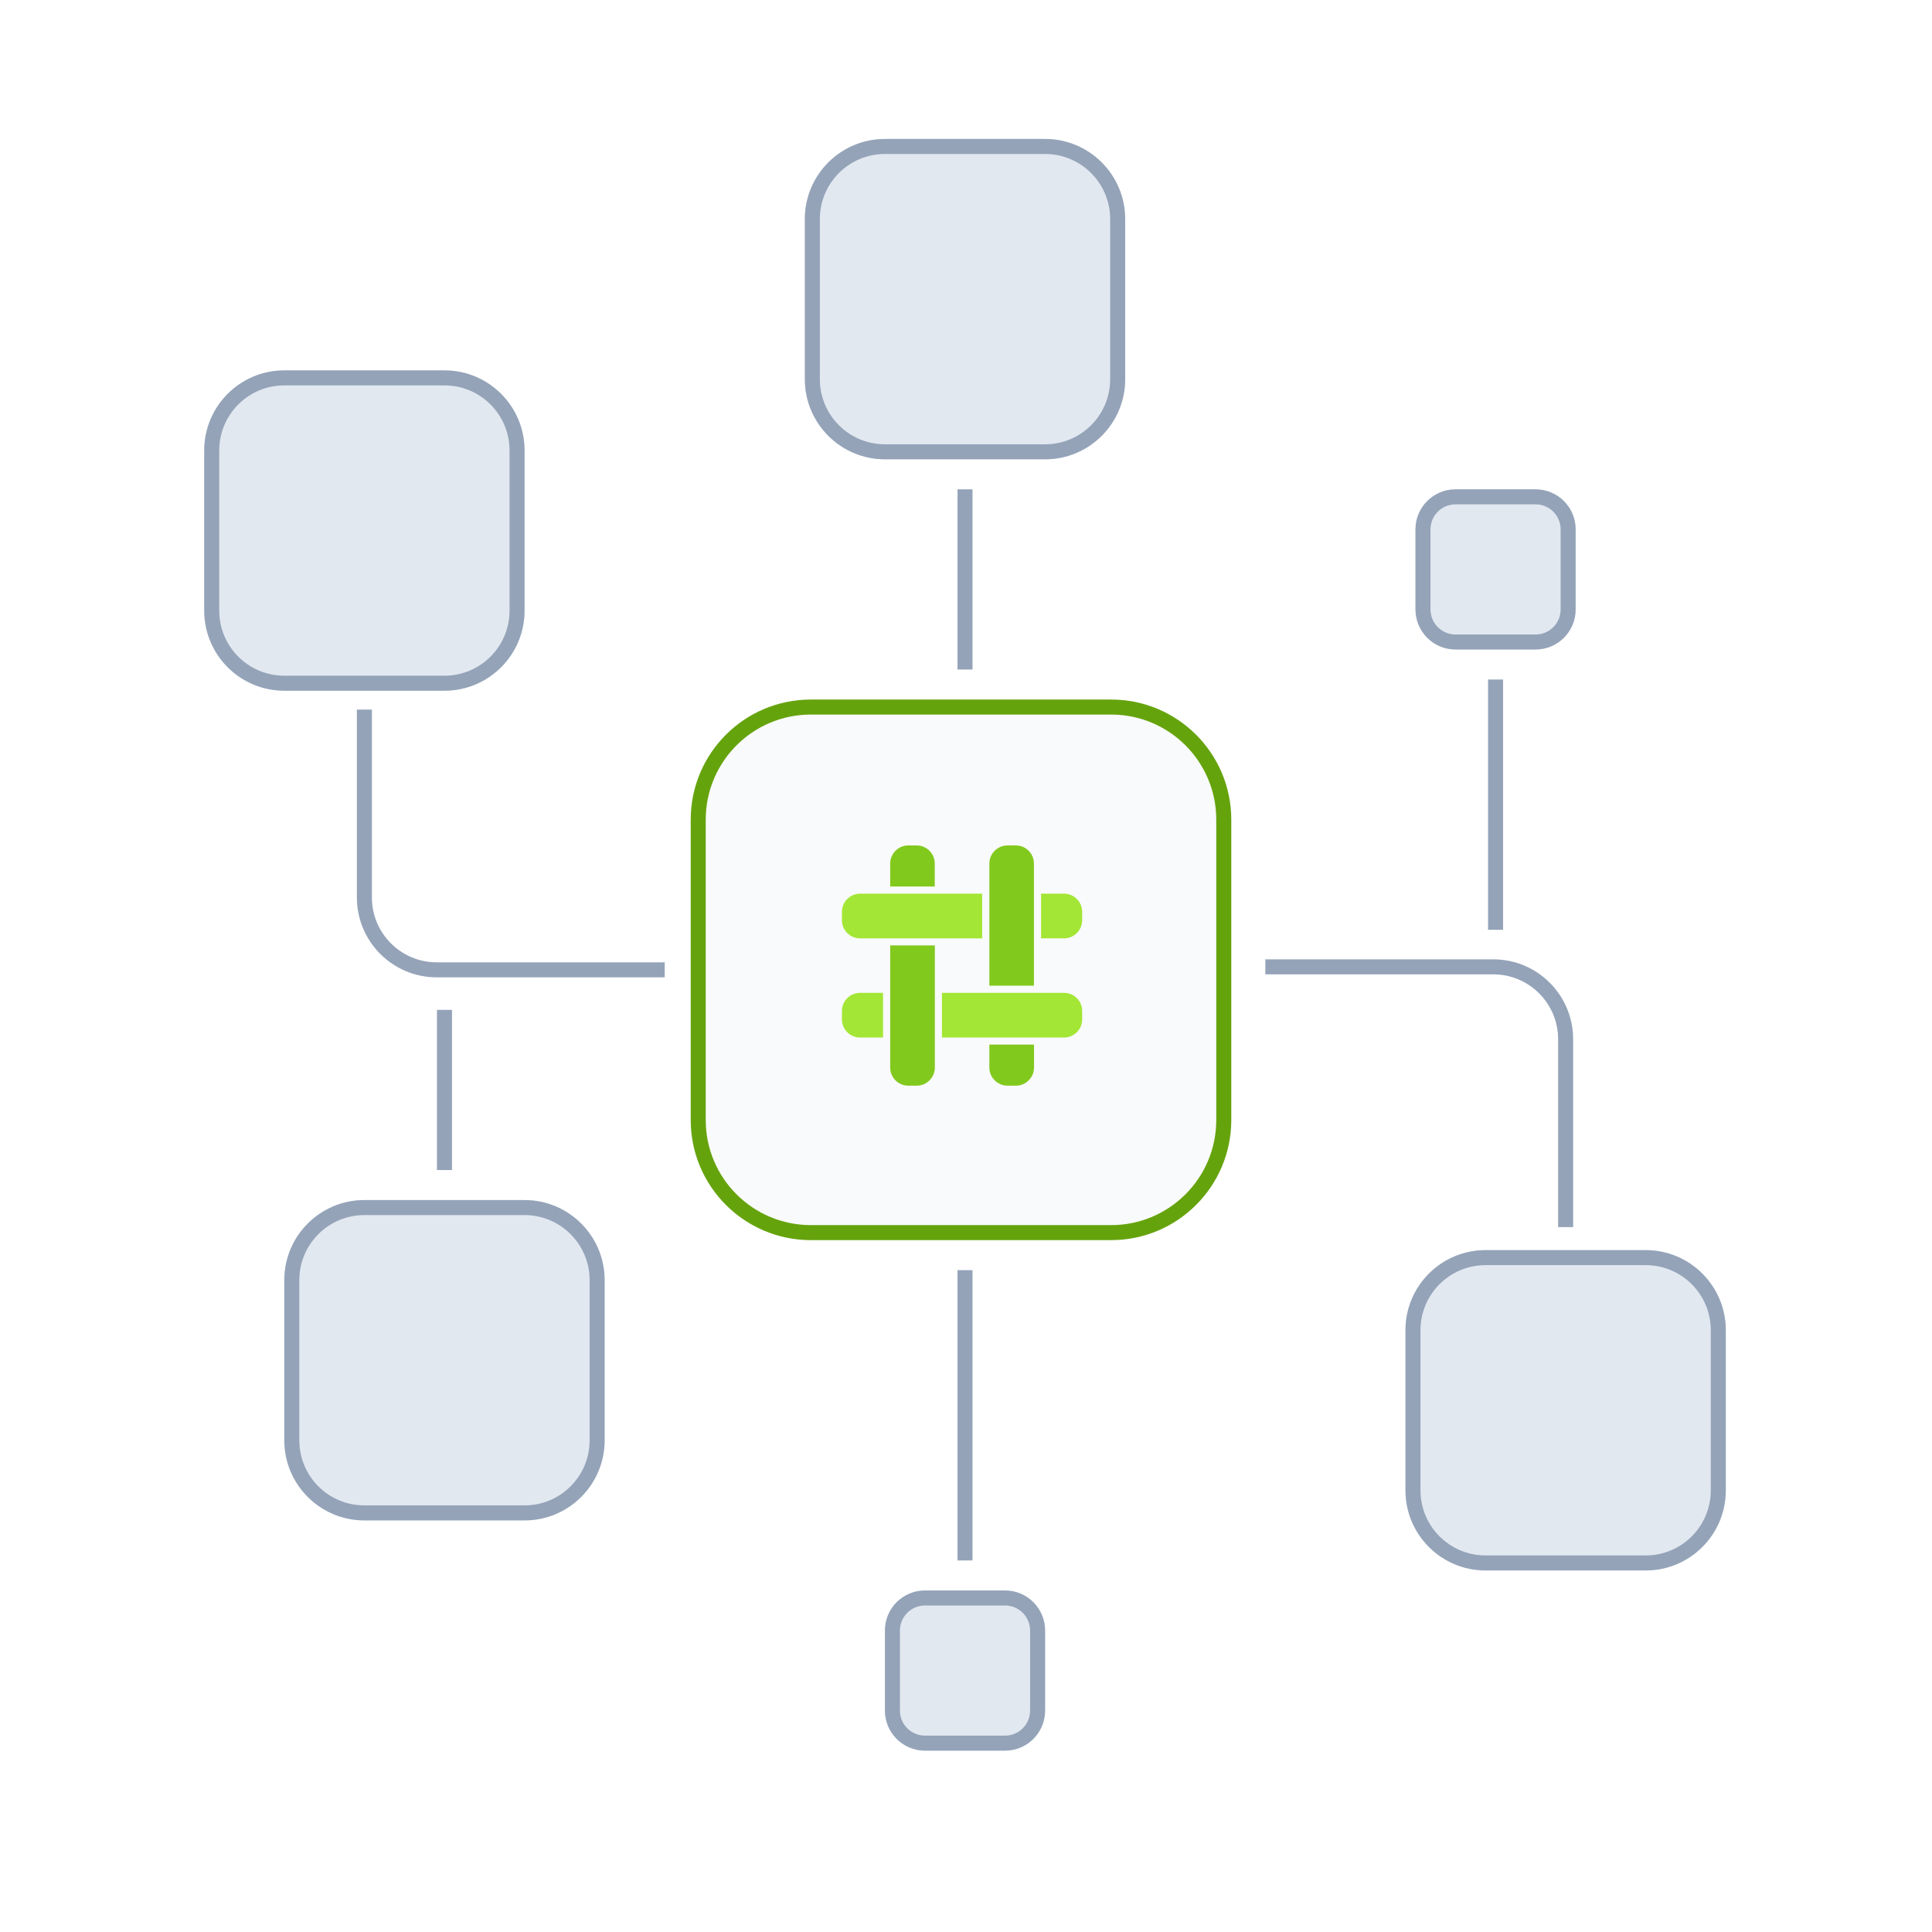
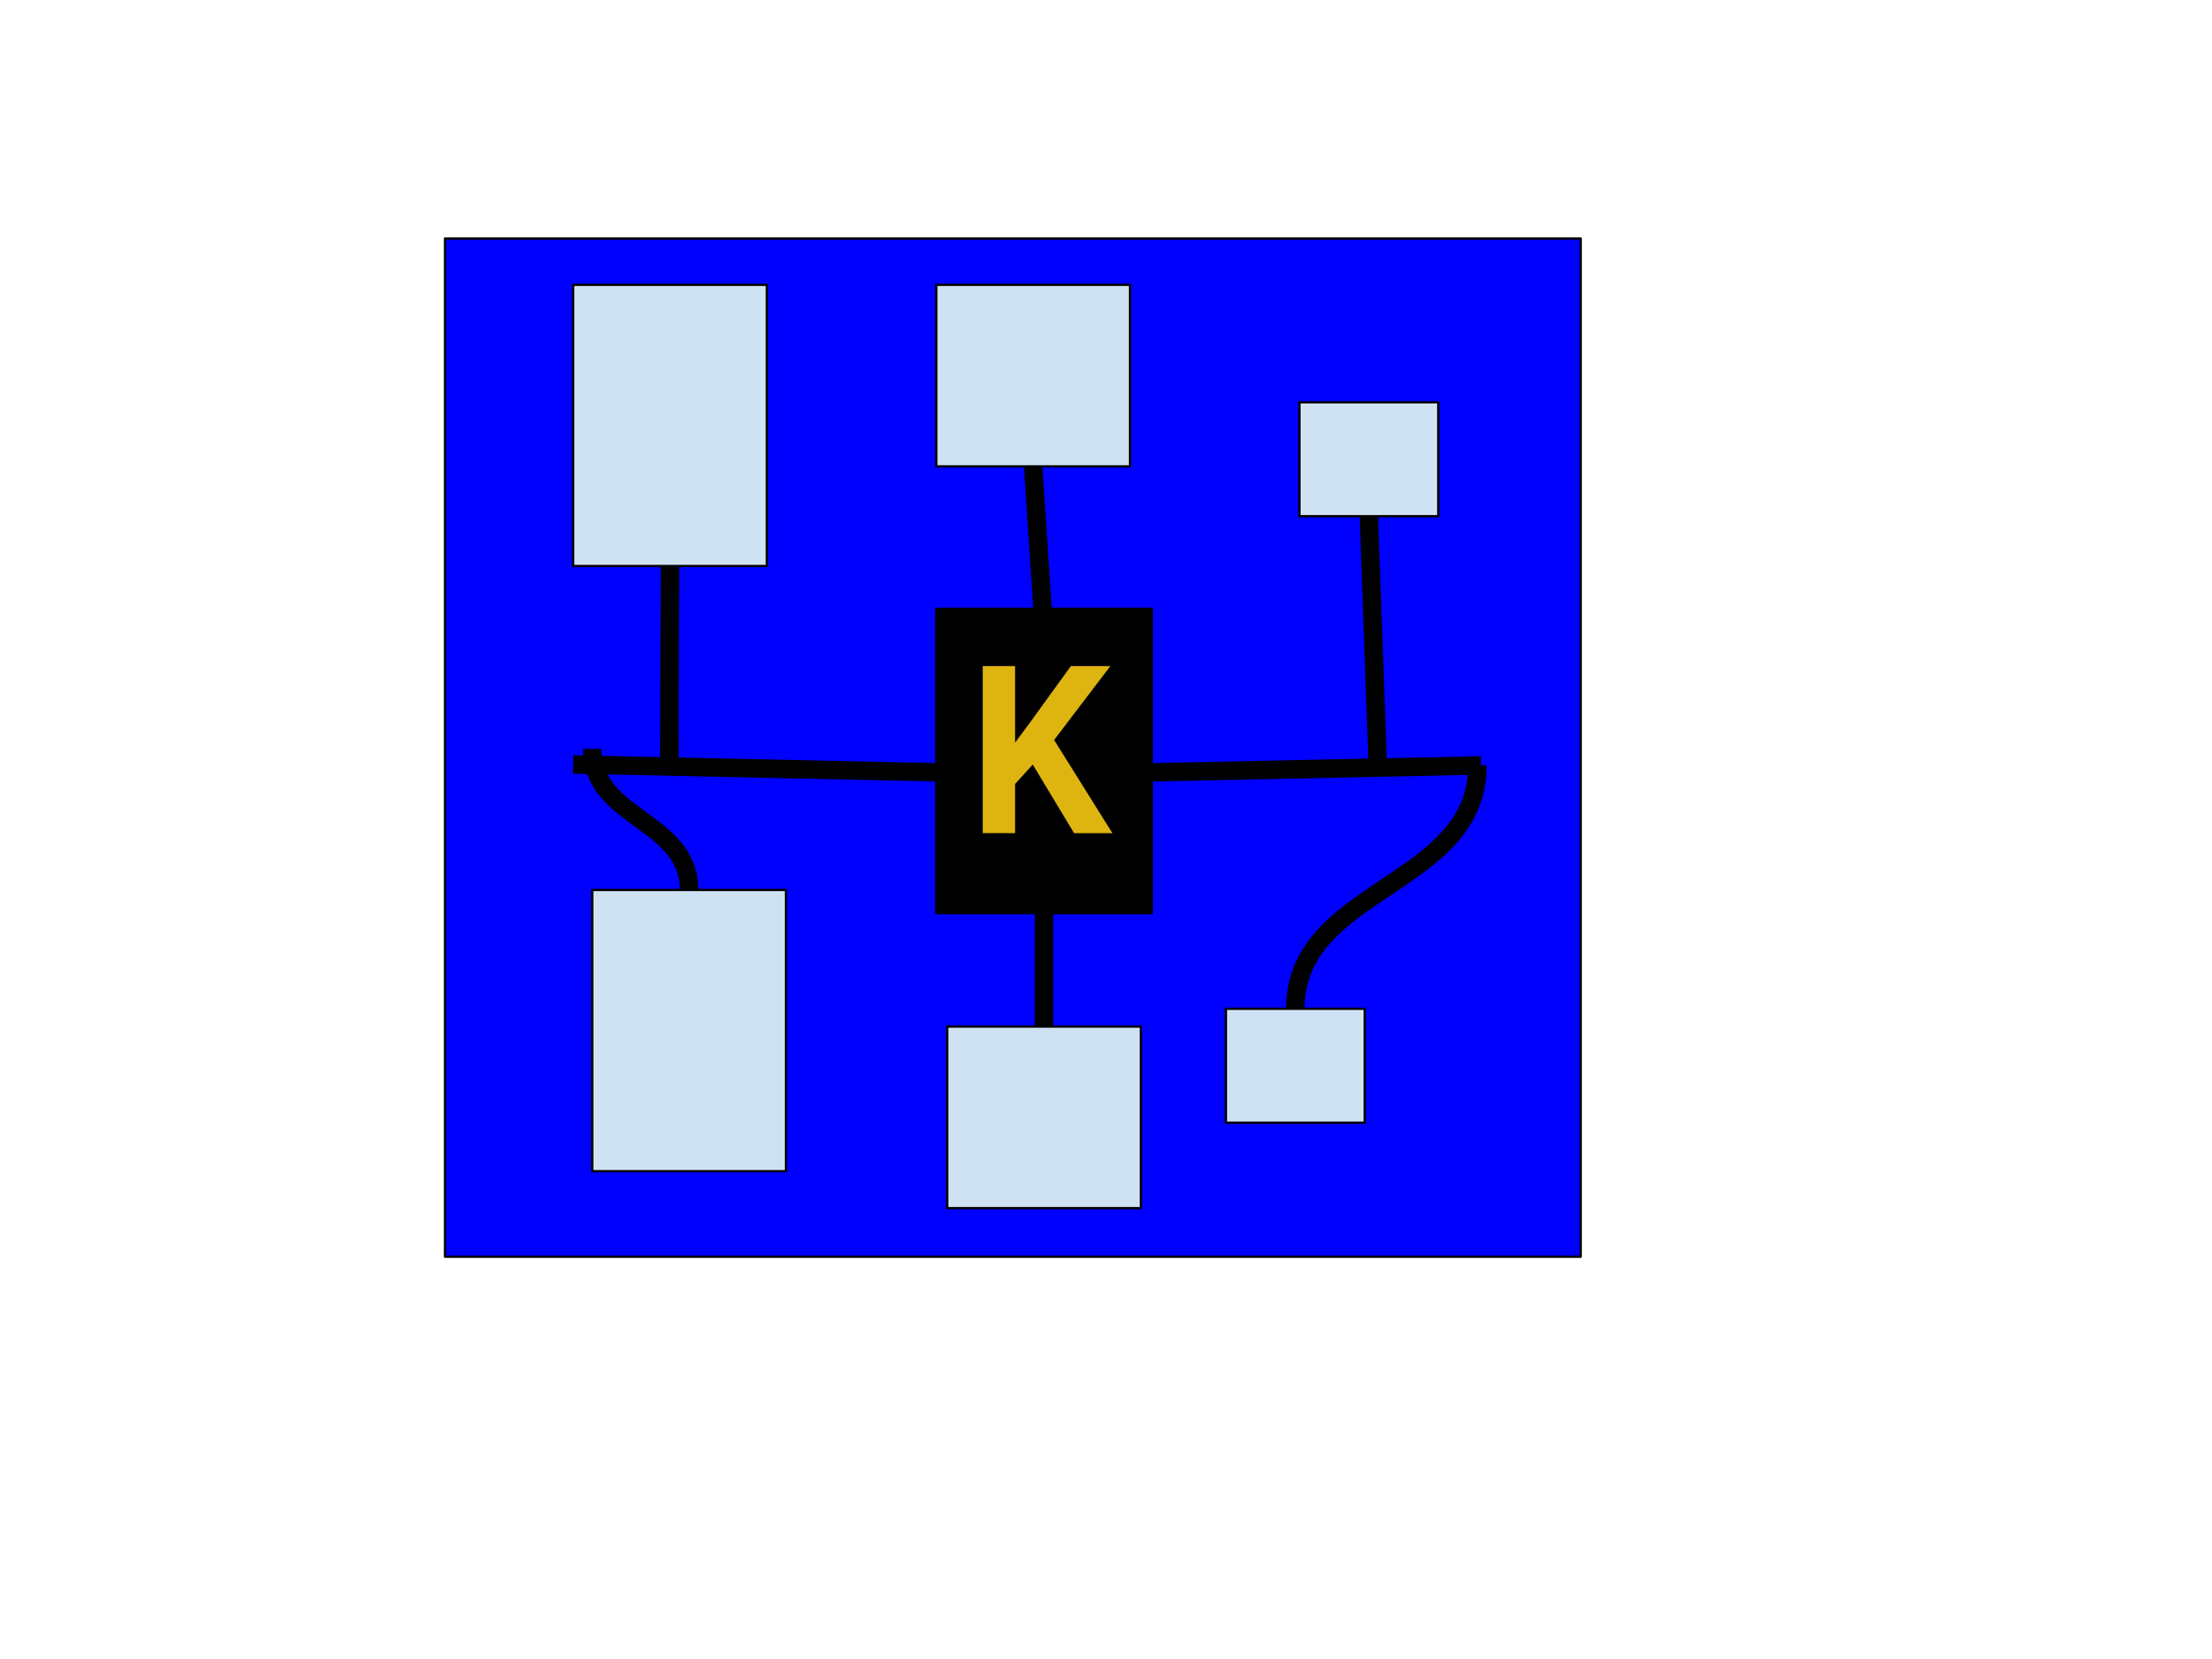
- <svg xmlns="http://www.w3.org/2000/svg" width="193" height="193" viewBox="0 0 193 193" fill="none">
-   <path d="M112.401 21.883C112.401 17.465 108.82 13.883 104.401 13.883H88.401C83.983 13.883 80.401 17.465 80.401 21.883V37.883C80.401 42.301 83.983 45.883 88.401 45.883H104.401C108.82 45.883 112.401 42.301 112.401 37.883V21.883Z" fill="#E2E8F0" />
-   <path fill-rule="evenodd" clip-rule="evenodd" d="M88.401 15.383H104.401C107.991 15.383 110.901 18.293 110.901 21.883V37.883C110.901 41.473 107.991 44.383 104.401 44.383H88.401C84.811 44.383 81.901 41.473 81.901 37.883V21.883C81.901 18.293 84.811 15.383 88.401 15.383ZM104.401 13.883C108.82 13.883 112.401 17.465 112.401 21.883V37.883C112.401 42.301 108.82 45.883 104.401 45.883H88.401C83.983 45.883 80.401 42.301 80.401 37.883V21.883C80.401 17.465 83.983 13.883 88.401 13.883H104.401Z" fill="#94A3B8" />
-   <path d="M60.401 127.883C60.401 123.465 56.82 119.883 52.401 119.883H36.401C31.983 119.883 28.401 123.465 28.401 127.883V143.883C28.401 148.301 31.983 151.883 36.401 151.883H52.401C56.82 151.883 60.401 148.301 60.401 143.883V127.883Z" fill="#E2E8F0" />
-   <path fill-rule="evenodd" clip-rule="evenodd" d="M36.401 121.383H52.401C55.991 121.383 58.901 124.293 58.901 127.883V143.883C58.901 147.473 55.991 150.383 52.401 150.383H36.401C32.812 150.383 29.901 147.473 29.901 143.883V127.883C29.901 124.293 32.812 121.383 36.401 121.383ZM52.401 119.883C56.82 119.883 60.401 123.465 60.401 127.883V143.883C60.401 148.301 56.82 151.883 52.401 151.883H36.401C31.983 151.883 28.401 148.301 28.401 143.883V127.883C28.401 123.465 31.983 119.883 36.401 119.883H52.401Z" fill="#94A3B8" />
-   <path fill-rule="evenodd" clip-rule="evenodd" d="M43.651 116.883L43.651 100.883L45.151 100.883L45.151 116.883L43.651 116.883Z" fill="#94A3B8" />
-   <path fill-rule="evenodd" clip-rule="evenodd" d="M95.651 66.883L95.651 48.883L97.151 48.883L97.151 66.883L95.651 66.883Z" fill="#94A3B8" />
-   <path fill-rule="evenodd" clip-rule="evenodd" d="M95.651 155.883L95.651 126.883L97.151 126.883L97.151 155.883L95.651 155.883Z" fill="#94A3B8" />
-   <path fill-rule="evenodd" clip-rule="evenodd" d="M150.151 67.883V92.883H148.651V67.883H150.151Z" fill="#94A3B8" />
-   <path fill-rule="evenodd" clip-rule="evenodd" d="M149.171 97.334H126.401V95.834H149.171C153.579 95.834 157.151 99.407 157.151 103.814L157.151 122.584L155.651 122.584L155.651 103.814C155.651 100.235 152.75 97.334 149.171 97.334Z" fill="#94A3B8" />
-   <path fill-rule="evenodd" clip-rule="evenodd" d="M43.631 96.133L66.401 96.133L66.401 97.633L43.631 97.633C39.224 97.633 35.651 94.06 35.651 89.653L35.652 70.883L37.152 70.883L37.151 89.653C37.151 93.232 40.053 96.133 43.631 96.133Z" fill="#94A3B8" />
-   <path d="M157.401 52.883C157.401 50.674 155.611 48.883 153.401 48.883H145.401C143.192 48.883 141.401 50.674 141.401 52.883V60.883C141.401 63.092 143.192 64.883 145.401 64.883H153.401C155.611 64.883 157.401 63.092 157.401 60.883V52.883Z" fill="#E2E8F0" />
-   <path fill-rule="evenodd" clip-rule="evenodd" d="M145.401 50.383H153.401C154.782 50.383 155.901 51.502 155.901 52.883V60.883C155.901 62.264 154.782 63.383 153.401 63.383H145.401C144.021 63.383 142.901 62.264 142.901 60.883V52.883C142.901 51.502 144.021 50.383 145.401 50.383ZM153.401 48.883C155.611 48.883 157.401 50.674 157.401 52.883V60.883C157.401 63.092 155.611 64.883 153.401 64.883H145.401C143.192 64.883 141.401 63.092 141.401 60.883V52.883C141.401 50.674 143.192 48.883 145.401 48.883H153.401Z" fill="#94A3B8" />
-   <path d="M104.401 162.883C104.401 160.674 102.611 158.883 100.401 158.883H92.401C90.192 158.883 88.401 160.674 88.401 162.883V170.883C88.401 173.092 90.192 174.883 92.401 174.883H100.401C102.611 174.883 104.401 173.092 104.401 170.883V162.883Z" fill="#E2E8F0" />
-   <path fill-rule="evenodd" clip-rule="evenodd" d="M92.401 160.383H100.401C101.782 160.383 102.901 161.502 102.901 162.883V170.883C102.901 172.264 101.782 173.383 100.401 173.383H92.401C91.021 173.383 89.901 172.264 89.901 170.883V162.883C89.901 161.502 91.021 160.383 92.401 160.383ZM100.401 158.883C102.611 158.883 104.401 160.674 104.401 162.883V170.883C104.401 173.092 102.611 174.883 100.401 174.883H92.401C90.192 174.883 88.401 173.092 88.401 170.883V162.883C88.401 160.674 90.192 158.883 92.401 158.883H100.401Z" fill="#94A3B8" />
-   <path d="M123 81.883C123 75.255 117.627 69.883 111 69.883H81C74.373 69.883 69 75.255 69 81.883V111.883C69 118.51 74.373 123.883 81 123.883H111C117.627 123.883 123 118.51 123 111.883V81.883Z" fill="#F9FAFB" />
-   <path fill-rule="evenodd" clip-rule="evenodd" d="M81 71.383H111C116.799 71.383 121.5 76.084 121.5 81.883V111.883C121.5 117.682 116.799 122.383 111 122.383H81C75.201 122.383 70.5 117.682 70.5 111.883V81.883C70.5 76.084 75.201 71.383 81 71.383ZM111 69.883C117.627 69.883 123 75.255 123 81.883V111.883C123 118.51 117.627 123.883 111 123.883H81C74.373 123.883 69 118.51 69 111.883V81.883C69 75.255 74.373 69.883 81 69.883H111Z" fill="#65A30D" />
-   <path d="M88.927 94.443V106.647C88.927 107.638 89.734 108.455 90.734 108.455H91.582C92.573 108.455 93.39 107.638 93.39 106.647V94.443H88.927Z" fill="#82C91E" />
-   <path d="M93.379 88.561V86.263C93.379 85.272 92.573 84.455 91.582 84.455H90.734C89.744 84.455 88.927 85.272 88.927 86.263V88.561H93.379Z" fill="#82C91E" />
-   <path d="M103.286 98.467V86.263C103.286 85.272 102.479 84.455 101.488 84.455H100.641C99.65 84.455 98.833 85.272 98.833 86.263V98.467H103.286Z" fill="#82C91E" />
-   <path d="M98.833 104.349V106.647C98.833 107.638 99.65 108.455 100.641 108.455H101.488C102.479 108.455 103.296 107.638 103.296 106.647V104.349H98.833Z" fill="#82C91E" />
-   <path d="M88.212 99.182H85.914C84.923 99.182 84.106 99.989 84.106 100.989V101.837C84.106 102.828 84.913 103.645 85.914 103.645H88.212V99.182Z" fill="#A3E635" />
-   <path d="M106.298 99.182H94.094V103.645H106.298C107.289 103.645 108.106 102.828 108.106 101.837V100.989C108.106 99.989 107.289 99.182 106.298 99.182Z" fill="#A3E635" />
-   <path d="M98.118 89.275H85.914C84.923 89.275 84.106 90.082 84.106 91.083V91.931C84.106 92.921 84.913 93.739 85.914 93.739H98.118V89.275Z" fill="#A3E635" />
-   <path d="M106.298 89.275H104V93.738H106.298C107.289 93.738 108.106 92.932 108.106 91.931V91.083C108.106 90.082 107.289 89.275 106.298 89.275Z" fill="#A3E635" />
-   <path d="M172.401 132.883C172.401 128.465 168.82 124.883 164.401 124.883H148.401C143.983 124.883 140.401 128.465 140.401 132.883V148.883C140.401 153.301 143.983 156.883 148.401 156.883H164.401C168.82 156.883 172.401 153.301 172.401 148.883V132.883Z" fill="#E2E8F0" />
-   <path fill-rule="evenodd" clip-rule="evenodd" d="M148.401 126.383H164.401C167.991 126.383 170.901 129.293 170.901 132.883V148.883C170.901 152.473 167.991 155.383 164.401 155.383H148.401C144.812 155.383 141.901 152.473 141.901 148.883V132.883C141.901 129.293 144.812 126.383 148.401 126.383ZM164.401 124.883C168.82 124.883 172.401 128.465 172.401 132.883V148.883C172.401 153.301 168.82 156.883 164.401 156.883H148.401C143.983 156.883 140.401 153.301 140.401 148.883V132.883C140.401 128.465 143.983 124.883 148.401 124.883H164.401Z" fill="#94A3B8" />
-   <path d="M52.401 45C52.401 40.582 48.82 37 44.401 37H28.401C23.983 37 20.401 40.582 20.401 45V61C20.401 65.418 23.983 69 28.401 69H44.401C48.82 69 52.401 65.418 52.401 61V45Z" fill="#E2E8F0" />
-   <path fill-rule="evenodd" clip-rule="evenodd" d="M28.401 38.5H44.401C47.991 38.5 50.901 41.41 50.901 45V61C50.901 64.59 47.991 67.5 44.401 67.5H28.401C24.811 67.5 21.901 64.59 21.901 61V45C21.901 41.41 24.811 38.5 28.401 38.5ZM44.401 37C48.82 37 52.401 40.582 52.401 45V61C52.401 65.418 48.82 69 44.401 69H28.401C23.983 69 20.401 65.418 20.401 61V45C20.401 40.582 23.983 37 28.401 37H44.401Z" fill="#94A3B8" />
+ <svg xmlns="http://www.w3.org/2000/svg" version="1.1" viewBox="0.0 0.0 960.0 720.0" fill="none" stroke="none" stroke-linecap="square" stroke-miterlimit="10">
+   <clipPath id="p.0">
+     <path d="m0 0l960.0 0l0 720.0l-960.0 0l0 -720.0z" clip-rule="nonzero" />
+   </clipPath>
+   <g clip-path="url(#p.0)">
+     <path fill="#000000" fill-opacity="0.0" d="m0 0l960.0 0l0 720.0l-960.0 0z" fill-rule="evenodd" />
+     <path fill="#0000ff" d="m193.134 103.52l492.882 0l0 441.89l-492.882 0z" fill-rule="evenodd" />
+     <path stroke="#000000" stroke-width="1.0" stroke-linejoin="round" stroke-linecap="butt" d="m193.134 103.52l492.882 0l0 441.89l-492.882 0z" fill-rule="evenodd" />
+     <path fill="#000000" d="m406.352 264.205l93.512 0l0 132.095l-93.512 0z" fill-rule="evenodd" />
+     <path stroke="#000000" stroke-width="1.0" stroke-linejoin="round" stroke-linecap="butt" d="m406.352 264.205l93.512 0l0 132.095l-93.512 0z" fill-rule="evenodd" />
+     <path fill="#000000" fill-opacity="0.0" d="m411.076 274.252l84.063 0l0 122.047l-84.063 0z" fill-rule="evenodd" />
+     <path fill="#deb410" d="m448.217 331.807l17.922 29.781l16.641 0l-25.297 -40.438l24.406 -32.078l-17.141 0l-17.625 24.359l-6.578 8.859l0 -33.219l-14.047 0l0 72.516l14.047 0l0 -21.359l7.672 -8.422z" fill-rule="nonzero" />
+     <path fill="#cfe2f3" d="m248.756 123.606l84.063 0l0 122.047l-84.063 0z" fill-rule="evenodd" />
+     <path stroke="#000000" stroke-width="1.0" stroke-linejoin="round" stroke-linecap="butt" d="m248.756 123.606l84.063 0l0 122.047l-84.063 0z" fill-rule="evenodd" />
+     <path fill="#cfe2f3" d="m406.352 123.606l84.063 0l0 78.803l-84.063 0z" fill-rule="evenodd" />
+     <path stroke="#000000" stroke-width="1.0" stroke-linejoin="round" stroke-linecap="butt" d="m406.352 123.606l84.063 0l0 78.803l-84.063 0z" fill-rule="evenodd" />
+     <path fill="#cfe2f3" d="m563.947 174.593l60.252 0l0 49.449l-60.252 0z" fill-rule="evenodd" />
+     <path stroke="#000000" stroke-width="1.0" stroke-linejoin="round" stroke-linecap="butt" d="m563.947 174.593l60.252 0l0 49.449l-60.252 0z" fill-rule="evenodd" />
+     <path fill="#cfe2f3" d="m532.05 437.803l60.252 0l0 49.449l-60.252 0z" fill-rule="evenodd" />
+     <path stroke="#000000" stroke-width="1.0" stroke-linejoin="round" stroke-linecap="butt" d="m532.05 437.803l60.252 0l0 49.449l-60.252 0z" fill-rule="evenodd" />
+     <path fill="#cfe2f3" d="m411.076 445.528l84.063 0l0 78.803l-84.063 0z" fill-rule="evenodd" />
+     <path stroke="#000000" stroke-width="1.0" stroke-linejoin="round" stroke-linecap="butt" d="m411.076 445.528l84.063 0l0 78.803l-84.063 0z" fill-rule="evenodd" />
+     <path fill="#cfe2f3" d="m257.029 386.252l84.063 0l0 122.047l-84.063 0z" fill-rule="evenodd" />
+     <path stroke="#000000" stroke-width="1.0" stroke-linejoin="round" stroke-linecap="butt" d="m257.029 386.252l84.063 0l0 122.047l-84.063 0z" fill-rule="evenodd" />
+     <path fill="#000000" fill-opacity="0.0" d="m453.108 274.252l-4.724 -71.843" fill-rule="evenodd" />
+     <path stroke="#000000" stroke-width="8.0" stroke-linejoin="round" stroke-linecap="butt" d="m453.108 274.252l-4.724 -71.843" fill-rule="evenodd" />
+     <path fill="#000000" fill-opacity="0.0" d="m597.947 332.199l-3.874 -108.157" fill-rule="evenodd" />
+     <path stroke="#000000" stroke-width="8.0" stroke-linejoin="round" stroke-linecap="butt" d="m597.947 332.199l-3.874 -108.157" fill-rule="evenodd" />
+     <path fill="#000000" fill-opacity="0.0" d="m495.139 335.276l147.622 -3.087" fill-rule="evenodd" />
+     <path stroke="#000000" stroke-width="8.0" stroke-linejoin="round" stroke-linecap="butt" d="m495.139 335.276l147.622 -3.087" fill-rule="evenodd" />
+     <path fill="#000000" fill-opacity="0.0" d="m453.108 445.528l0 -49.228" fill-rule="evenodd" />
+     <path stroke="#000000" stroke-width="8.0" stroke-linejoin="round" stroke-linecap="butt" d="m453.108 445.528l0 -49.228" fill-rule="evenodd" />
+     <path fill="#000000" fill-opacity="0.0" d="m290.787 245.654l-0.315 86.551" fill-rule="evenodd" />
+     <path stroke="#000000" stroke-width="8.0" stroke-linejoin="round" stroke-linecap="butt" d="m290.787 245.654l-0.315 86.551" fill-rule="evenodd" />
+     <path fill="#000000" fill-opacity="0.0" d="m641.199 332.197c0 26.402 -19.756 39.602 -39.512 52.803c-19.756 13.201 -39.512 26.402 -39.512 52.803" fill-rule="evenodd" />
+     <path stroke="#000000" stroke-width="8.0" stroke-linejoin="round" stroke-linecap="butt" d="m641.199 332.197c0 26.402 -19.756 39.602 -39.512 52.803c-19.756 13.201 -39.512 26.402 -39.512 52.803" fill-rule="evenodd" />
+     <path fill="#000000" fill-opacity="0.0" d="m248.745 331.78l162.331 3.496" fill-rule="evenodd" />
+     <path stroke="#000000" stroke-width="8.0" stroke-linejoin="round" stroke-linecap="butt" d="m248.745 331.78l162.331 3.496" fill-rule="evenodd" />
+     <path fill="#000000" fill-opacity="0.0" d="m257.013 325.024c0 15.307 10.512 22.961 21.024 30.614c10.512 7.654 21.024 15.307 21.024 30.614" fill-rule="evenodd" />
+     <path stroke="#000000" stroke-width="8.0" stroke-linejoin="round" stroke-linecap="butt" d="m257.013 325.024c0 15.307 10.512 22.961 21.024 30.614c10.512 7.654 21.024 15.307 21.024 30.614" fill-rule="evenodd" />
+   </g>
</svg>
